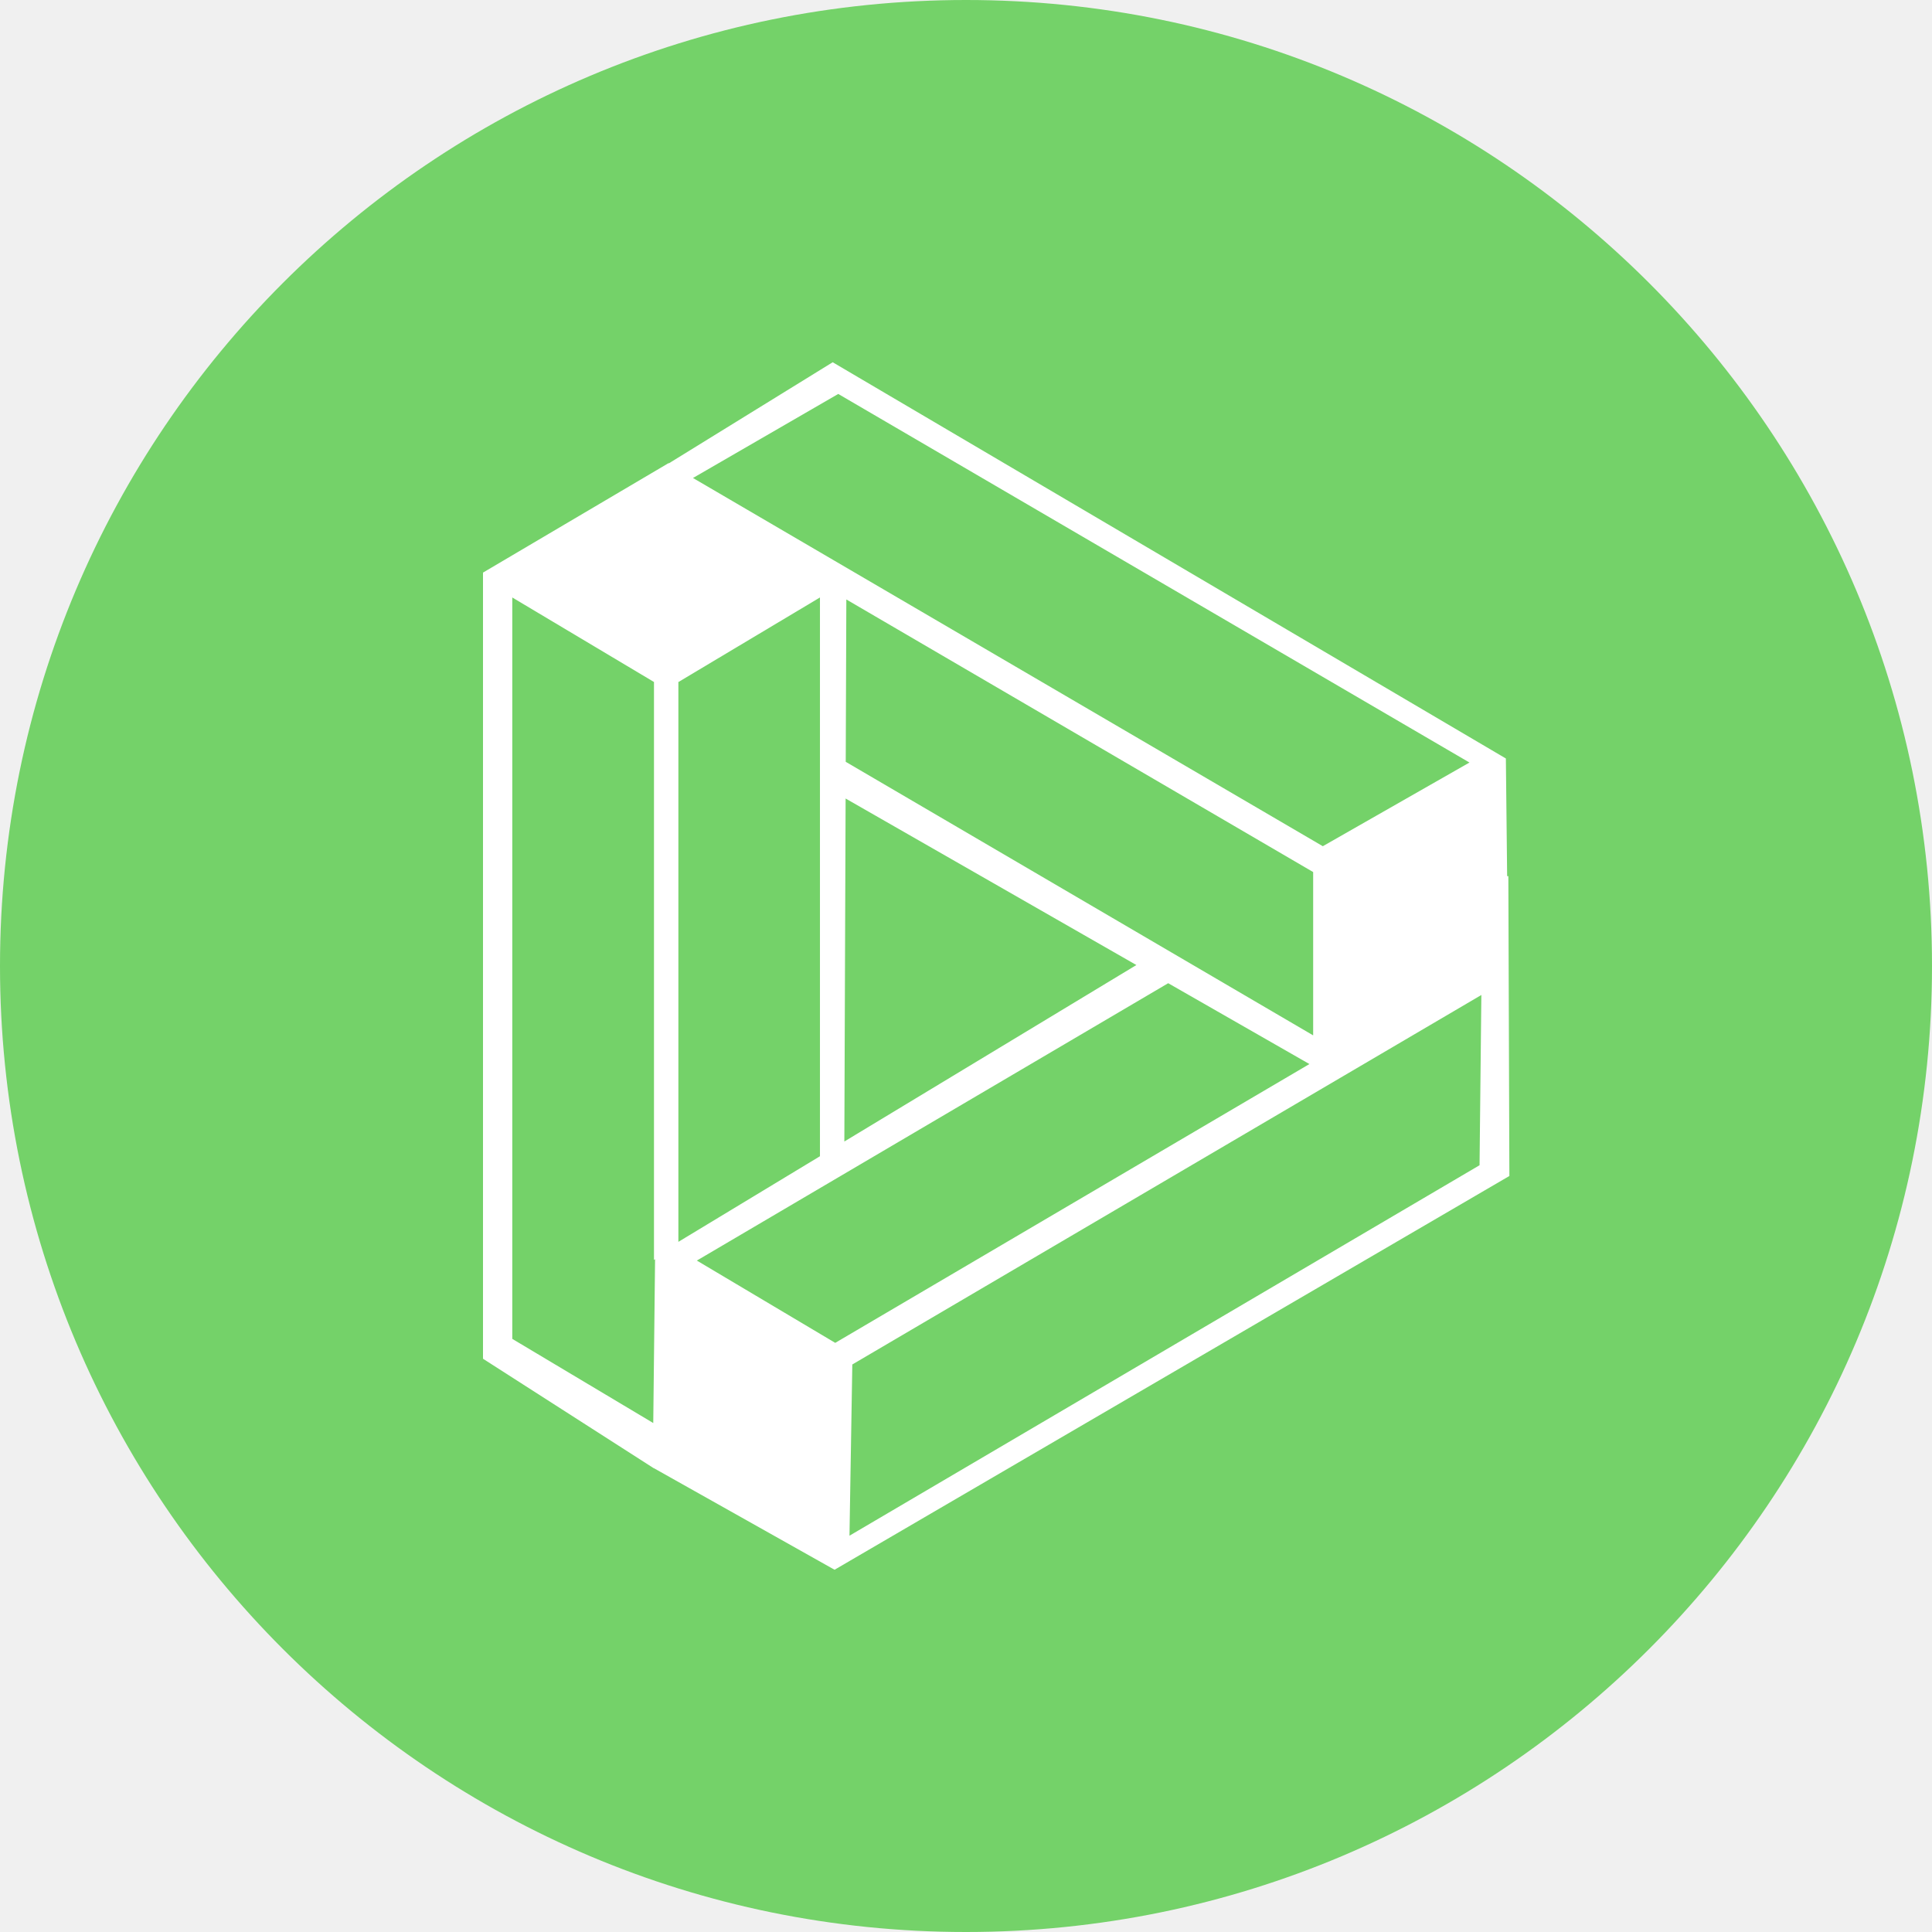
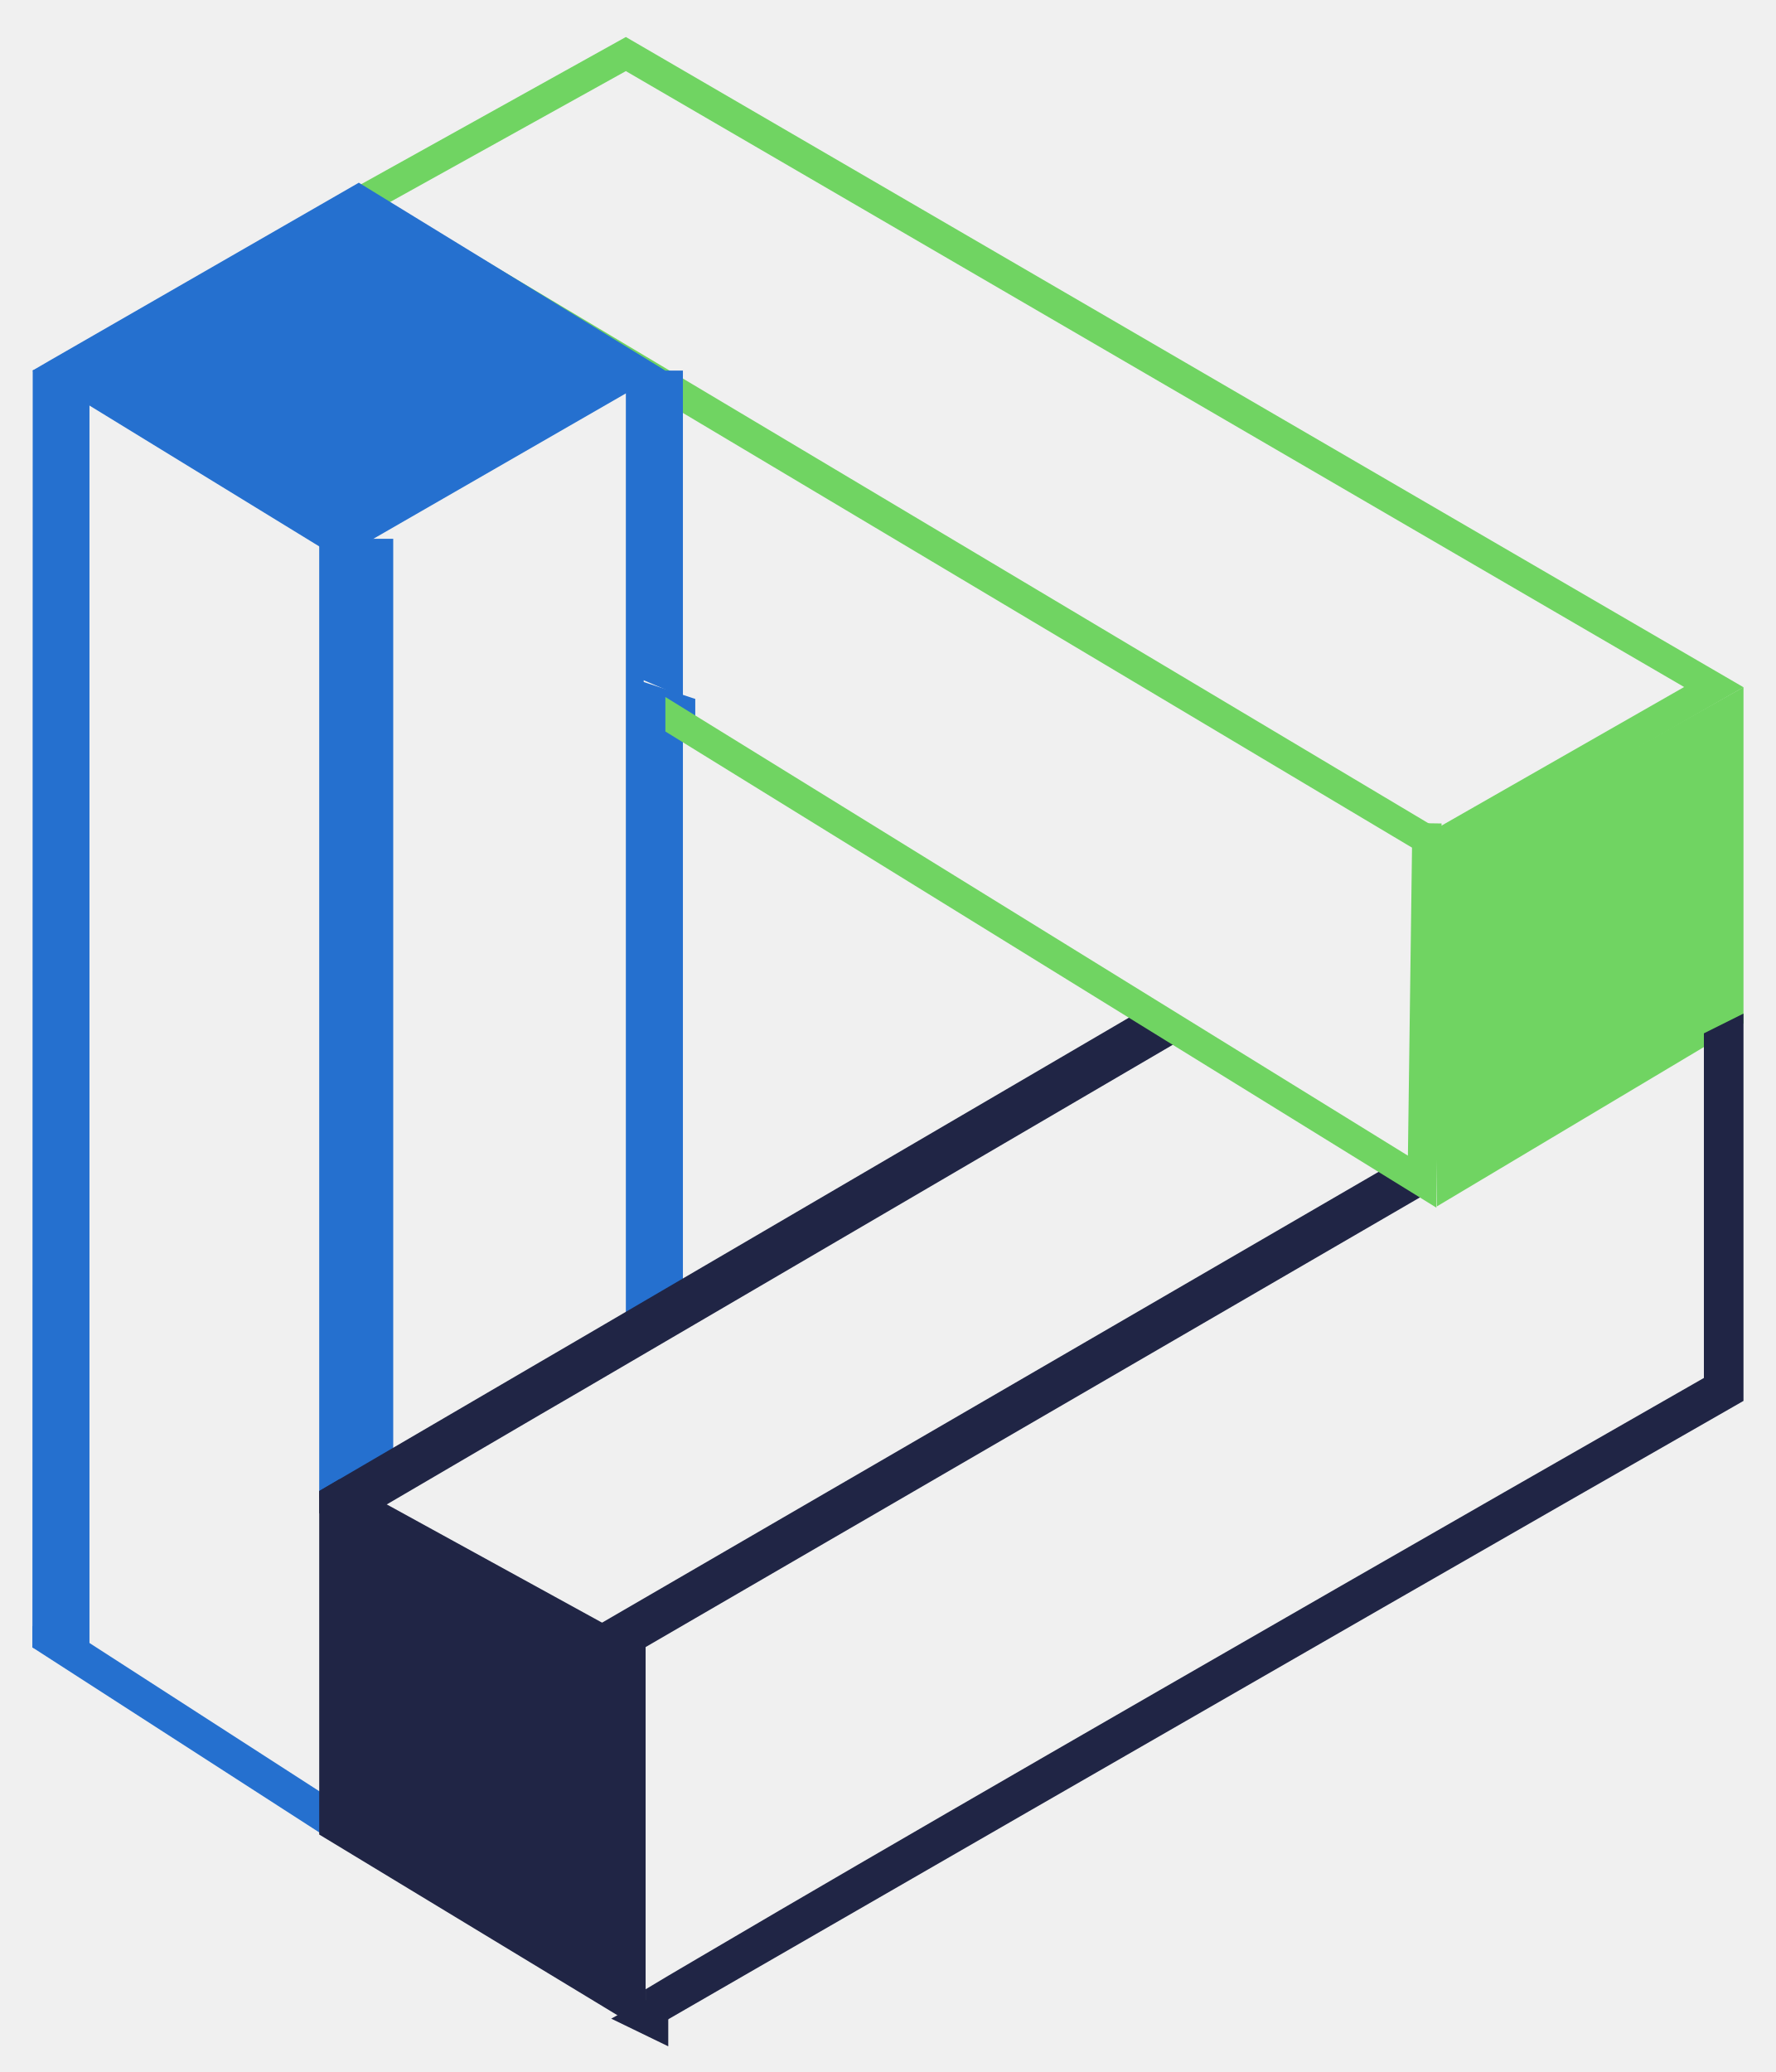
- <svg xmlns="http://www.w3.org/2000/svg" height="32" viewBox="0 0 32 32" width="32">
-   <g fill="none" fill-rule="evenodd">
-     <circle cx="16" cy="16" fill="#74d269" r="16" />
-     <path d="M24.963 14.512h.02L25 19.478 13.823 26l-2.992-1.682v.002l-.019-.012L8 22.505V9.484l3.073-1.813.006.003L13.792 6l11.15 6.563zm-3.275 3.112l-2.339-1.339-7.807 4.594 2.292 1.363zm-2.866-1.64l-4.816-2.758-.021 5.681zm-4.814-3.366l7.742 4.531v-2.705l-7.732-4.515zM10.82 23.57l.03-2.713-.018.011v-9.572l-2.347-1.4v12.28zm.416-3.001l2.345-1.418V9.896l-2.345 1.401zm2.881 2.031l-.047 2.836L24.506 19.3l.03-2.82zm7.793-8.584l2.429-1.386-10.455-6.105-2.406 1.392z" fill="#fff" fill-rule="nonzero" />
+ <svg xmlns="http://www.w3.org/2000/svg" width="24px" height="28px" viewBox="0 0 24 28" version="1.1">
+   <defs />
+   <g id="Wallet" stroke="none" stroke-width="1" fill="none" fill-rule="evenodd">
+     <g id="New" transform="translate(-151, -251)">
+       <g id="dta" transform="translate(149, 251)">
+         <rect id="Rectangle-2" x="0" y="0" width="28" height="28" />
+         <g id="Asset-16" stroke-width="1" fill-rule="evenodd" transform="translate(2.438119, 0.5)">
+           <path d="M18.98,11.156 L18.88,11.095 L4.01,2.23 L8.02,0 L23.124,8.787 L18.98,11.156 Z M4.812,2.242 L18.98,10.693 L22.322,8.784 L8.02,0.461 L4.812,2.242 Z" id="Shape" fill="#70D462" fill-rule="nonzero" />
+           <polygon id="Shape" fill="#70D462" fill-rule="nonzero" points="18.98 11.125 18.98 15.803 23.124 13.33 23.124 8.786" />
+           <path d="M18.98,11.058 L4.277,2.37" id="Shape" fill="#70D462" fill-rule="nonzero" />
+           <rect id="Rectangle-path" fill="#2570CF" fill-rule="nonzero" x="3.876" y="6.781" width="1" height="12.965" />
+           <polygon id="Shape" fill="#2570CF" fill-rule="nonzero" points="8.791 8.919 8.791 4.508 8.02 4.508 8.02 17.474 8.791 17.474 8.791 9.385 8.261 9.157 8.261 8.692" />
+           <polygon id="Shape" fill="#2570CF" fill-rule="nonzero" points="0.771 4.704 0.771 21.885 0.271 21.885 0 21.763 0 21.481 0.004 4.511 0.004 4.506 0.161 4.442" />
+           <polygon id="Shape" fill="#202545" fill-rule="nonzero" points="15.505 13.564 7.434 18.284 6.865 18.615 4.789 19.83 4.248 20.147 3.876 19.948 3.876 19.649 4.149 19.489 6.865 17.902 7.434 17.57 14.913 13.197" />
+           <polygon id="Shape" fill="#202545" fill-rule="nonzero" points="18.919 15.584 11.285 20.017 10.747 20.329 8.271 21.767 7.667 21.446 10.747 19.658 11.285 19.346 18.359 15.239" />
+           <path d="M23.124,13.197 L23.124,18.431 L22.99,18.508 C17.201,21.817 8.287,26.964 8.287,26.964 L8.287,26.382 C8.652,26.161 9.223,25.83 10.09,25.32 C11.395,24.557 13.12,23.558 15.238,22.338 C18.542,20.434 21.885,18.523 22.589,18.121 L22.589,13.464 L23.124,13.197 Z" id="Shape" fill="#202545" fill-rule="nonzero" />
+           <path d="M8.593,26.382 L8.593,27.153 L7.822,26.779 C7.986,26.685 8.23,26.56 8.593,26.382 Z" id="Shape" fill="#202545" fill-rule="nonzero" />
+           <polyline id="Shape" points="4.144 24.157 0.536 21.83 0.001 21.485" />
+           <polygon id="Shape" fill="#2570CF" fill-rule="nonzero" points="4.271 23.96 4.144 24.157 4.017 24.353 0.19 21.885 0.001 21.763 0.001 21.485 0 21.484 0.001 21.481 0.127 21.287 0.536 21.551" />
+           <polygon id="Shape" fill="#202545" fill-rule="nonzero" points="8.287 21.751 8.287 26.964 7.822 26.682 3.876 24.291 3.876 19.649 4.149 19.489 4.662 19.762 4.789 19.83" />
+           <polygon id="Shape" fill="#2570CF" fill-rule="nonzero" points="8.958 8.945 8.958 9.463 8.187 9.21 8.187 8.692" />
+           <polygon id="Shape" fill="#70D462" fill-rule="nonzero" points="19.044 10.628 18.974 15.82 15.31 13.557 14.787 13.234 8.554 9.385 8.554 8.919 18.589 15.117 18.649 10.622" />
+           <polygon id="Shape" fill="#2570CF" fill-rule="nonzero" points="8.554 4.508 8.097 4.772 4.144 7.048 0.537 4.837 0.536 4.836 0.004 4.511 0 4.508 0.004 4.506 0.114 4.442 0.229 4.375 4.411 1.969 8.258 4.327" />
+         </g>
+       </g>
+     </g>
  </g>
</svg>
